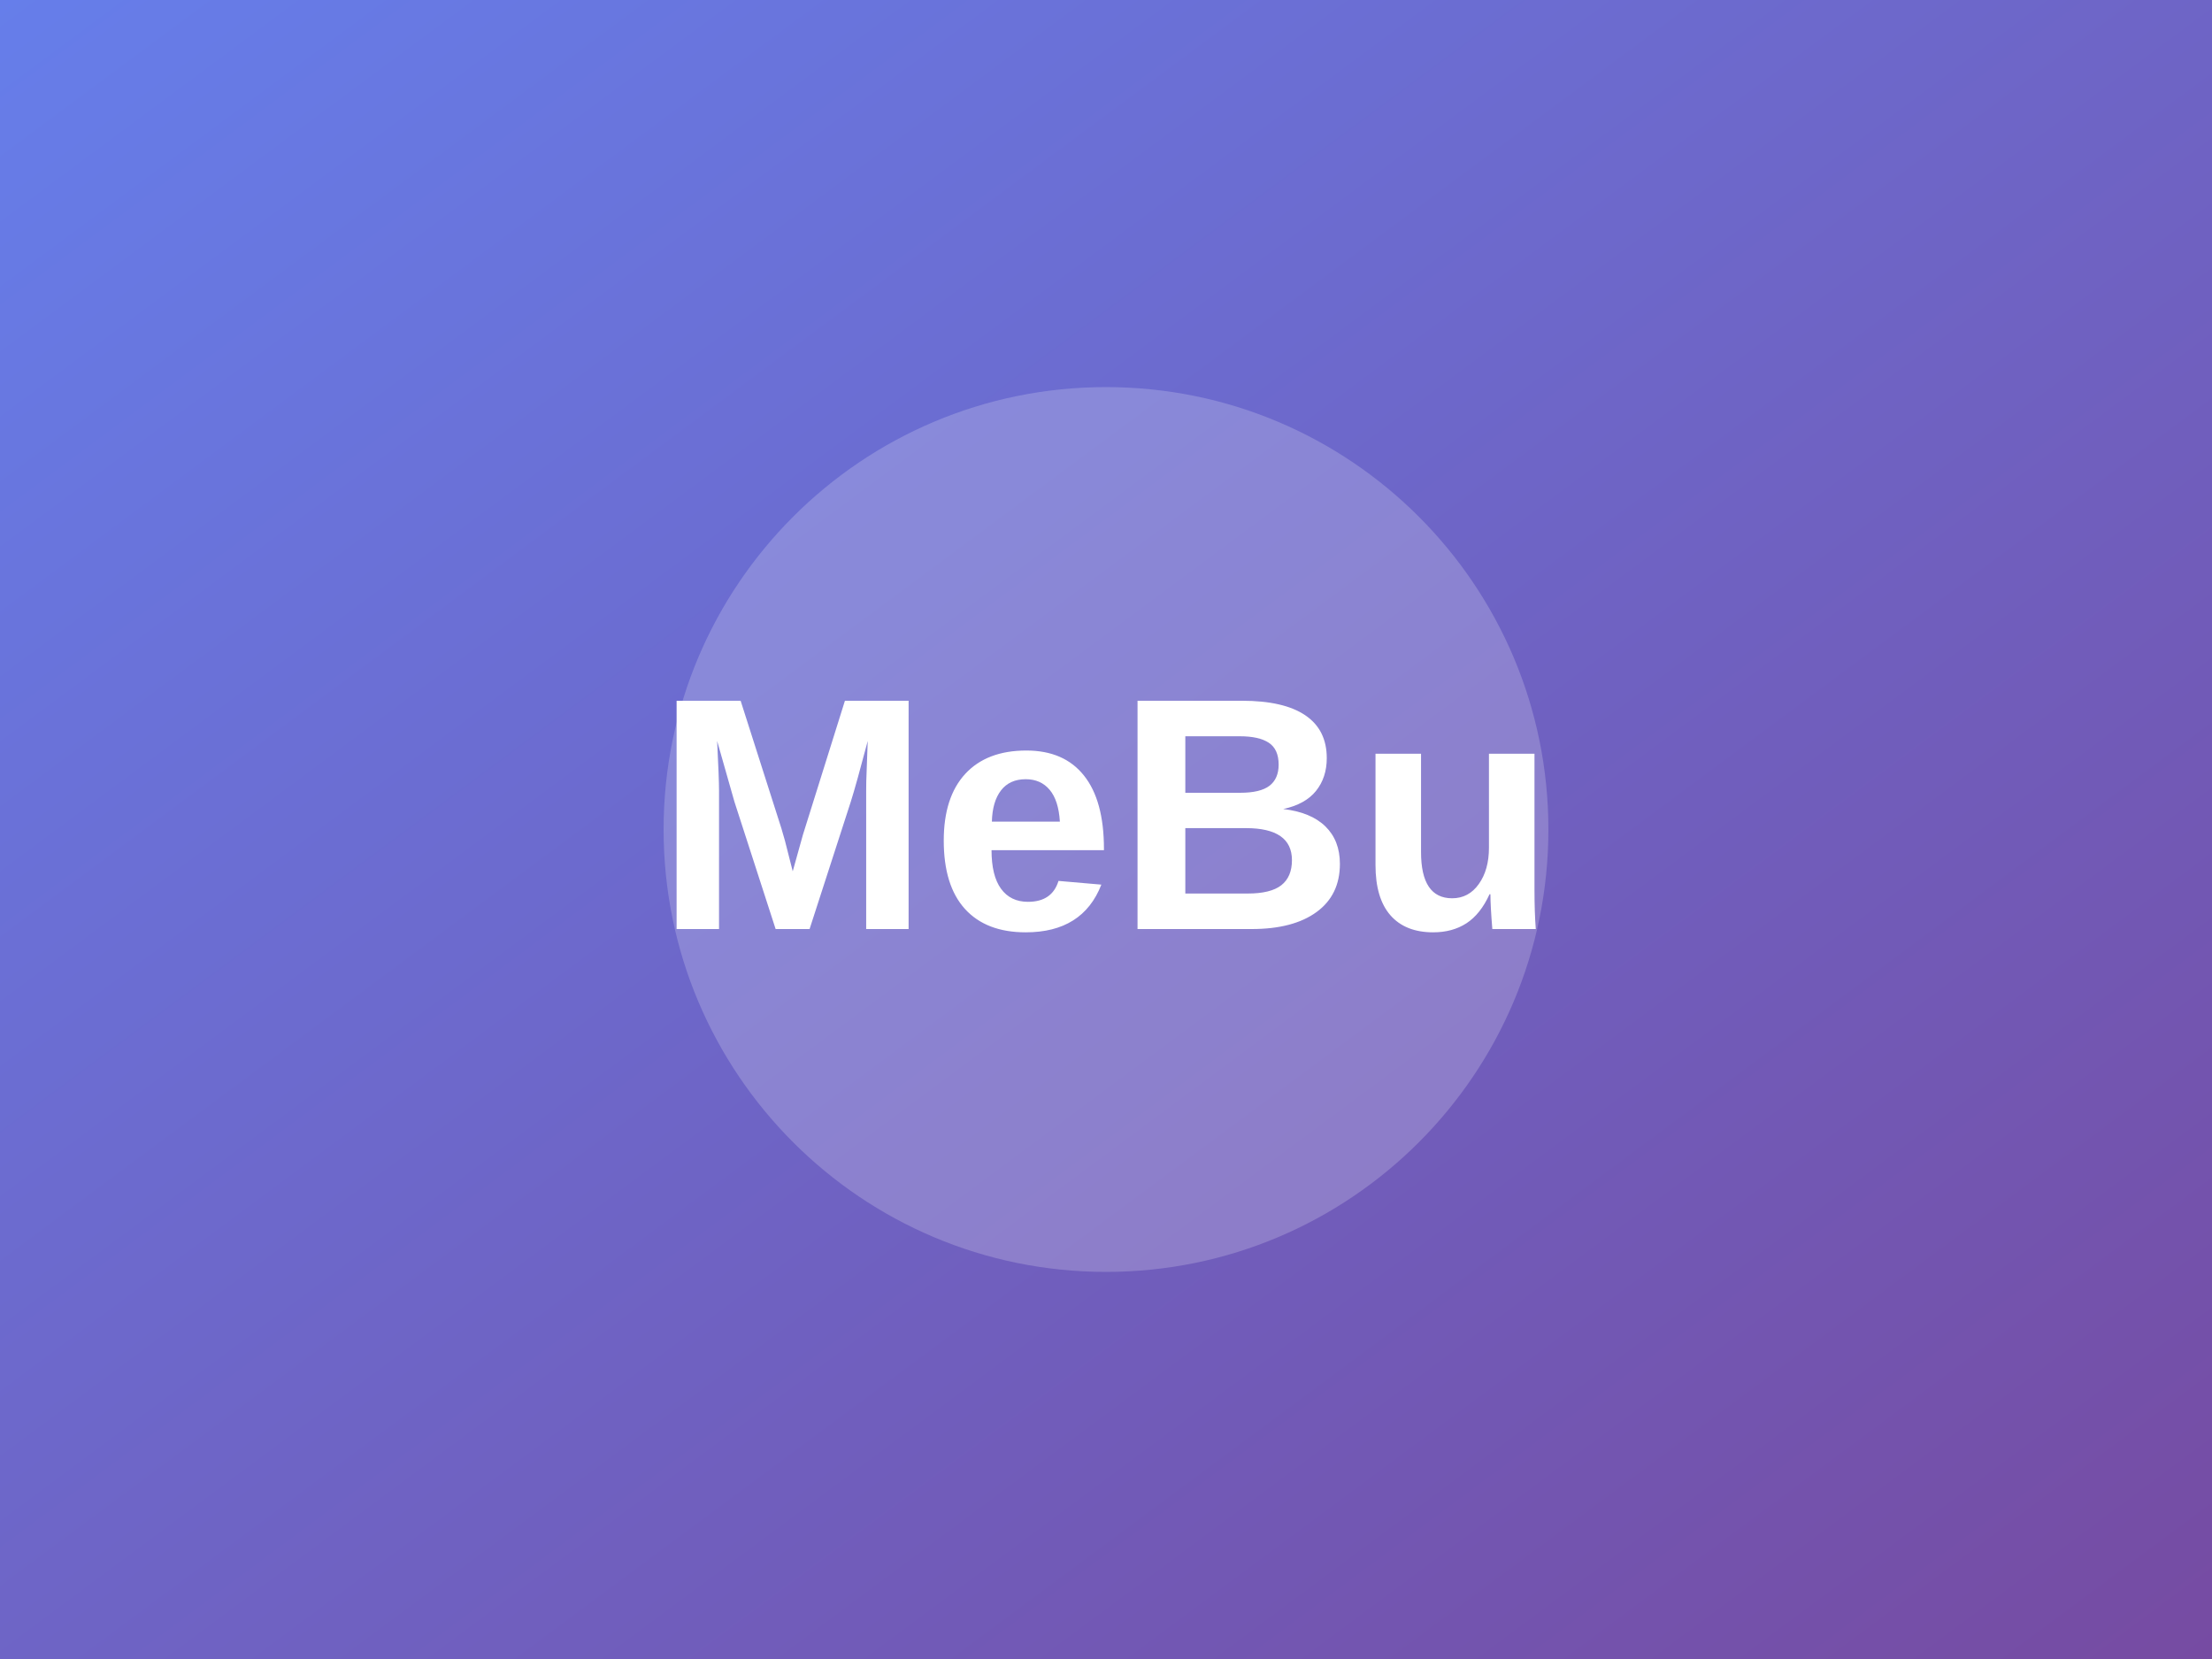
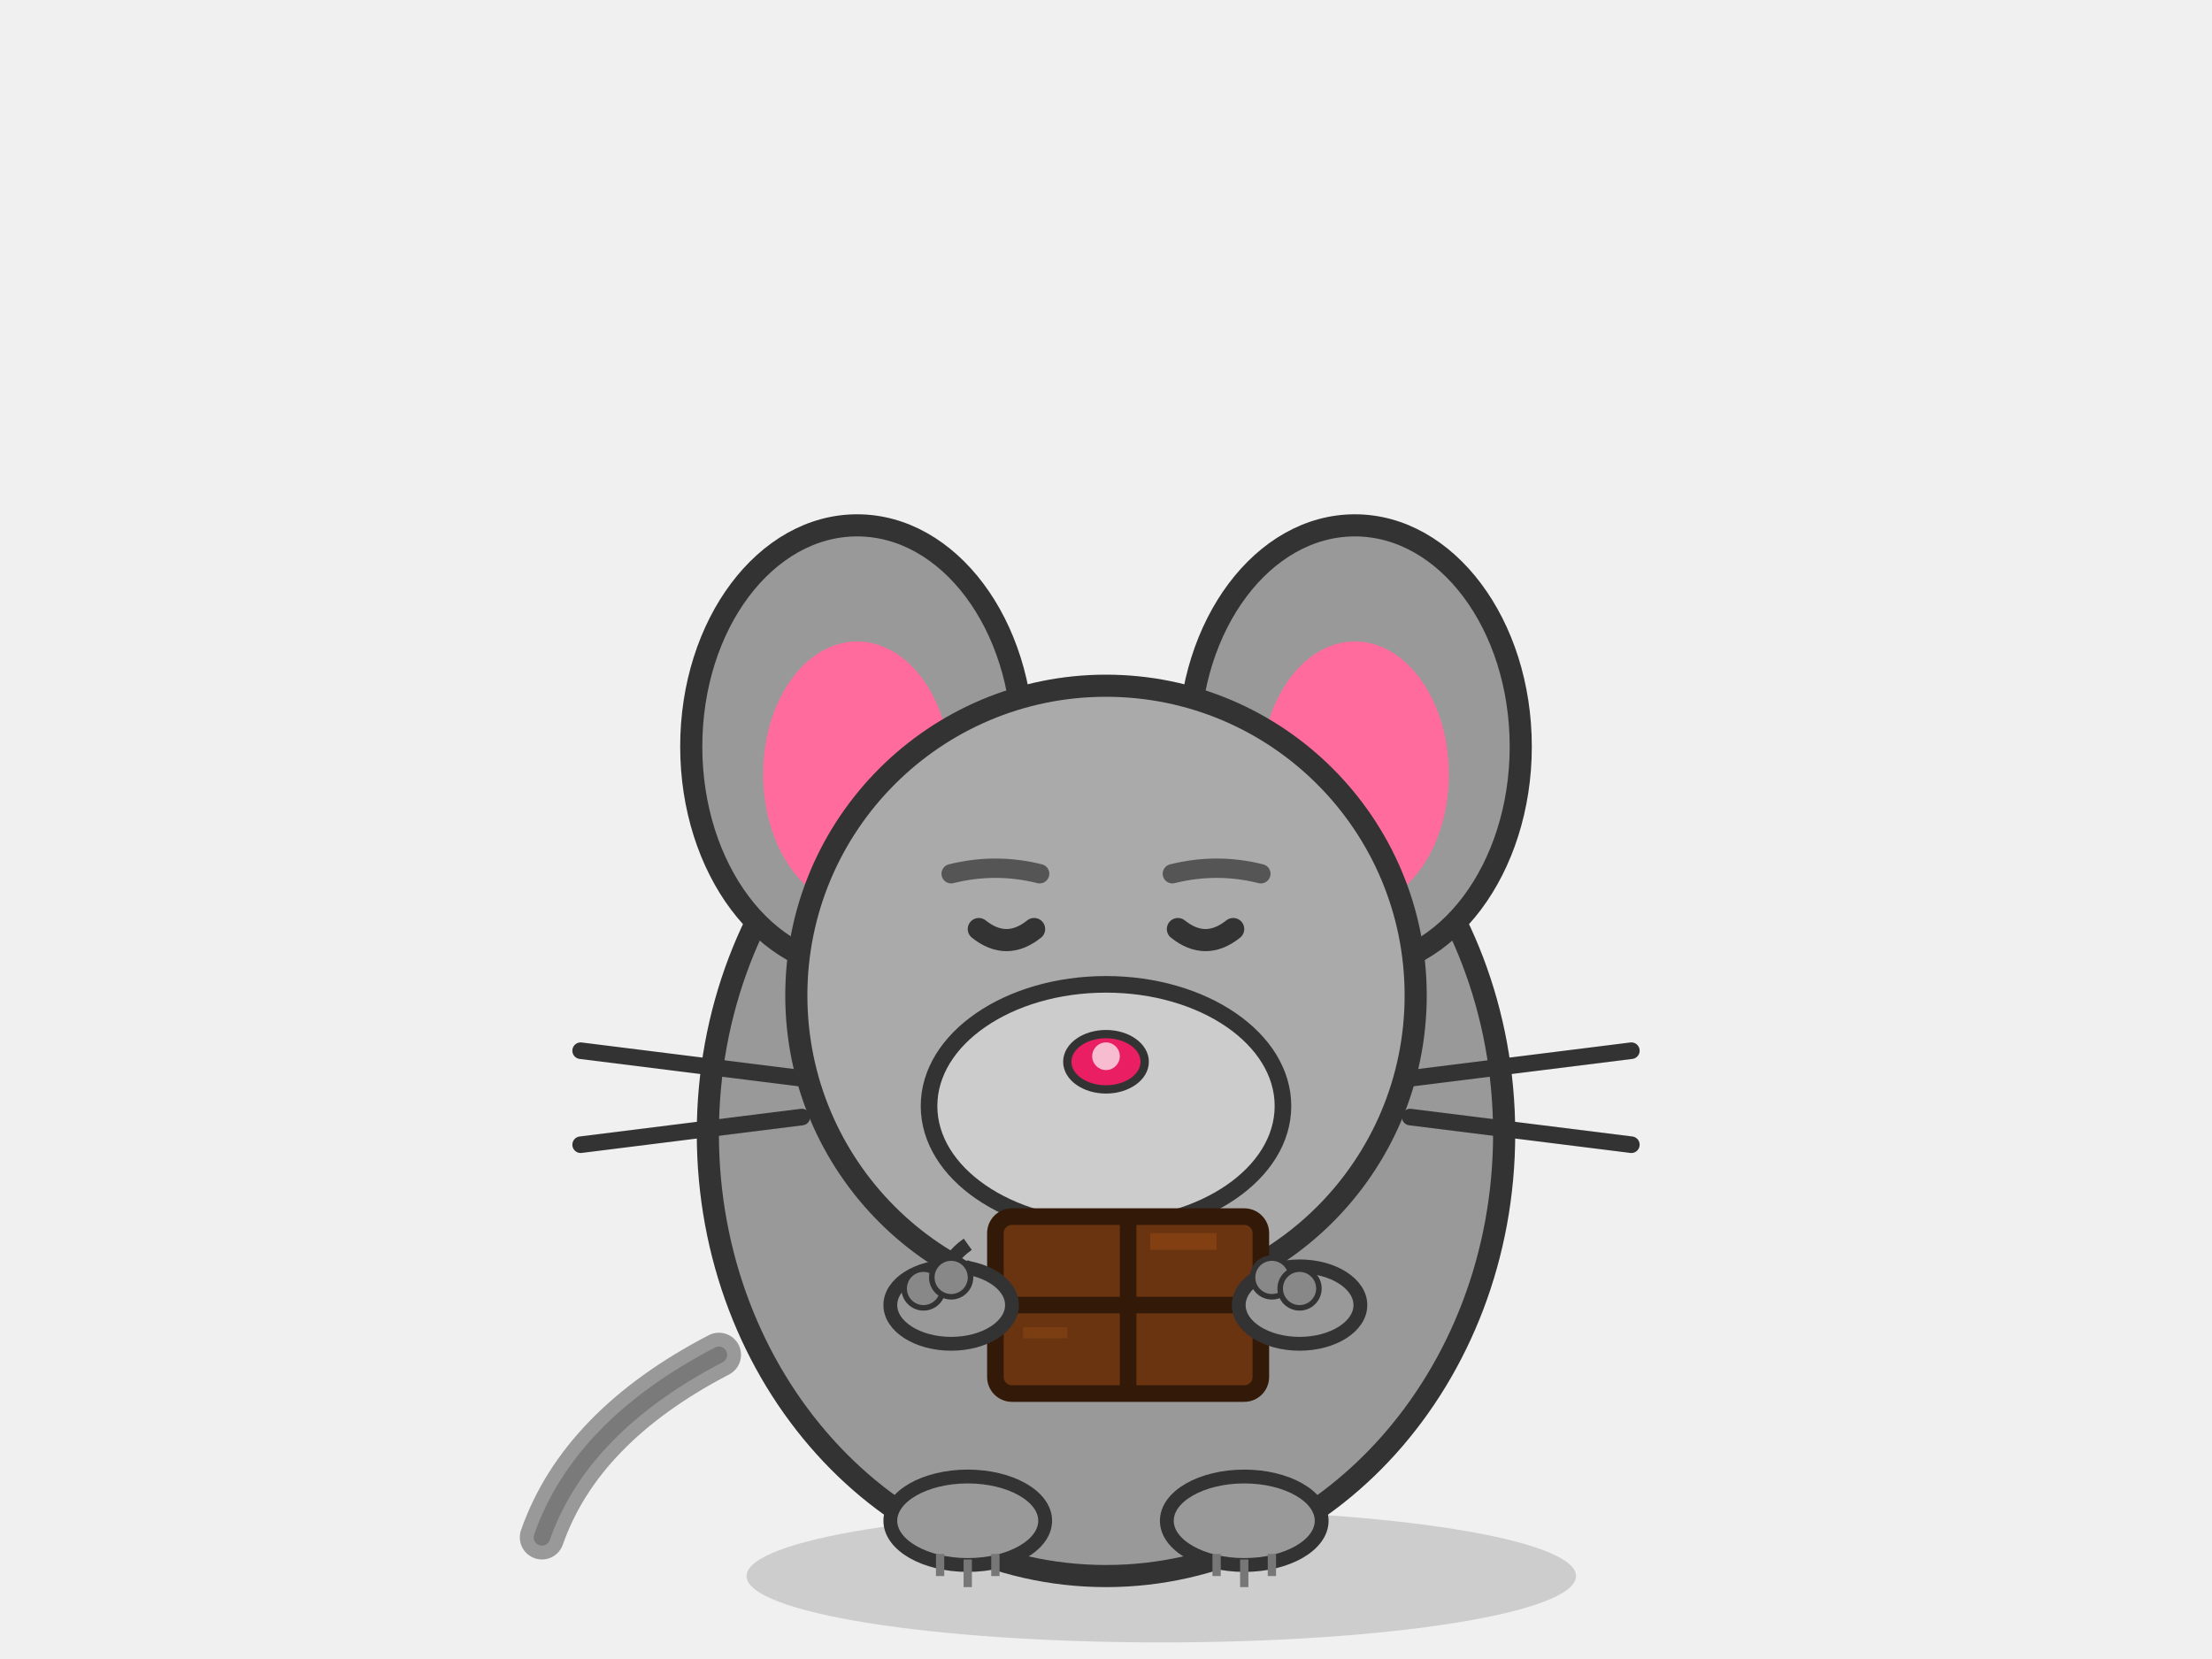
<svg xmlns="http://www.w3.org/2000/svg" width="400" height="300">
-   <defs>
-     <linearGradient id="heroGrad" x1="0%" y1="0%" x2="100%" y2="100%">
-       <stop offset="0%" style="stop-color:#667eea;stop-opacity:1" />
-       <stop offset="100%" style="stop-color:#764ba2;stop-opacity:1" />
-     </linearGradient>
-   </defs>
-   <rect width="400" height="300" fill="url(#heroGrad)" />
-   <circle cx="200" cy="150" r="80" fill="rgba(255,255,255,0.2)" />
-   <text x="50%" y="50%" text-anchor="middle" dy=".3em" fill="white" font-size="60" font-weight="bold" font-family="Arial, sans-serif">
-     MeBu
-   </text>
+   <ellipse cx="210" cy="285" rx="75" ry="12" fill="#00000025" />
+   <ellipse cx="200" cy="205" rx="72" ry="80" fill="#999999" stroke="#333333" stroke-width="4" />
+   <ellipse cx="155" cy="135" rx="30" ry="40" fill="#999999" stroke="#333333" stroke-width="4" />
+   <ellipse cx="245" cy="135" rx="30" ry="40" fill="#999999" stroke="#333333" stroke-width="4" />
+   <ellipse cx="155" cy="140" rx="17" ry="24" fill="#FF6B9D" />
+   <ellipse cx="245" cy="140" rx="17" ry="24" fill="#FF6B9D" />
+   <circle cx="200" cy="180" r="56" fill="#AAAAAA" stroke="#333333" stroke-width="4" />
+   <ellipse cx="200" cy="200" rx="32" ry="22" fill="#CCCCCC" stroke="#333333" stroke-width="3" />
+   <ellipse cx="200" cy="192" rx="7" ry="5" fill="#E91E63" stroke="#333333" stroke-width="1.5" />
+   <circle cx="200" cy="191" r="2.5" fill="white" opacity="0.7" />
+   <path d="M 177 168 Q 182 172 187 168" stroke="#333333" stroke-width="4" fill="none" stroke-linecap="round" />
+   <path d="M 213 168 Q 218 172 223 168" stroke="#333333" stroke-width="4" fill="none" stroke-linecap="round" />
+   <path d="M 172 158 Q 180 156 188 158" stroke="#555555" stroke-width="3.5" fill="none" stroke-linecap="round" />
+   <path d="M 212 158 Q 220 156 228 158" stroke="#555555" stroke-width="3.5" fill="none" stroke-linecap="round" />
+   <line x1="145" y1="195" x2="105" y2="190" stroke="#333333" stroke-width="3" stroke-linecap="round" />
+   <line x1="145" y1="202" x2="105" y2="207" stroke="#333333" stroke-width="3" stroke-linecap="round" />
+   <line x1="255" y1="195" x2="295" y2="190" stroke="#333333" stroke-width="3" stroke-linecap="round" />
+   <line x1="255" y1="202" x2="295" y2="207" stroke="#333333" stroke-width="3" stroke-linecap="round" />
+   <rect x="180" y="220" width="48" height="32" rx="3" fill="#6B3410" stroke="#331a08" stroke-width="3" />
+   <line x1="204" y1="220" x2="204" y2="252" stroke="#331a08" stroke-width="3" />
+   <line x1="180" y1="236" x2="228" y2="236" stroke="#331a08" stroke-width="3" />
+   <rect x="208" y="223" width="12" height="3" fill="#8B4513" opacity="0.7" />
+   <rect x="185" y="240" width="8" height="2" fill="#8B4513" opacity="0.5" />
+   <path d="M 175 225 Q 168 230 175 235" fill="#AAAAAA" stroke="#333333" stroke-width="2.5" />
+   <ellipse cx="172" cy="236" rx="11" ry="7" fill="#999999" stroke="#333333" stroke-width="2.5" />
+   <ellipse cx="235" cy="236" rx="11" ry="7" fill="#999999" stroke="#333333" stroke-width="2.5" />
+   <circle cx="167" cy="233" r="3.5" fill="#888888" stroke="#333333" stroke-width="1" />
+   <circle cx="172" cy="231" r="3.5" fill="#888888" stroke="#333333" stroke-width="1" />
+   <circle cx="230" cy="231" r="3.5" fill="#888888" stroke="#333333" stroke-width="1" />
+   <circle cx="235" cy="233" r="3.5" fill="#888888" stroke="#333333" stroke-width="1" />
+   <path d="M 130 245 Q 105 258 98 278" stroke="#999999" stroke-width="8" fill="none" stroke-linecap="round" />
+   <path d="M 130 245 Q 105 258 98 278" stroke="#333333" stroke-width="3" fill="none" stroke-linecap="round" opacity="0.3" />
+   <ellipse cx="175" cy="275" rx="14" ry="8" fill="#999999" stroke="#333333" stroke-width="2.5" />
+   <ellipse cx="225" cy="275" rx="14" ry="8" fill="#999999" stroke="#333333" stroke-width="2.5" />
+   <line x1="170" y1="281" x2="170" y2="285" stroke="#777777" stroke-width="1.5" />
+   <line x1="175" y1="282" x2="175" y2="287" stroke="#777777" stroke-width="1.5" />
+   <line x1="180" y1="281" x2="180" y2="285" stroke="#777777" stroke-width="1.5" />
+   <line x1="220" y1="281" x2="220" y2="285" stroke="#777777" stroke-width="1.5" />
+   <line x1="225" y1="282" x2="225" y2="287" stroke="#777777" stroke-width="1.5" />
+   <line x1="230" y1="281" x2="230" y2="285" stroke="#777777" stroke-width="1.5" />
</svg>
